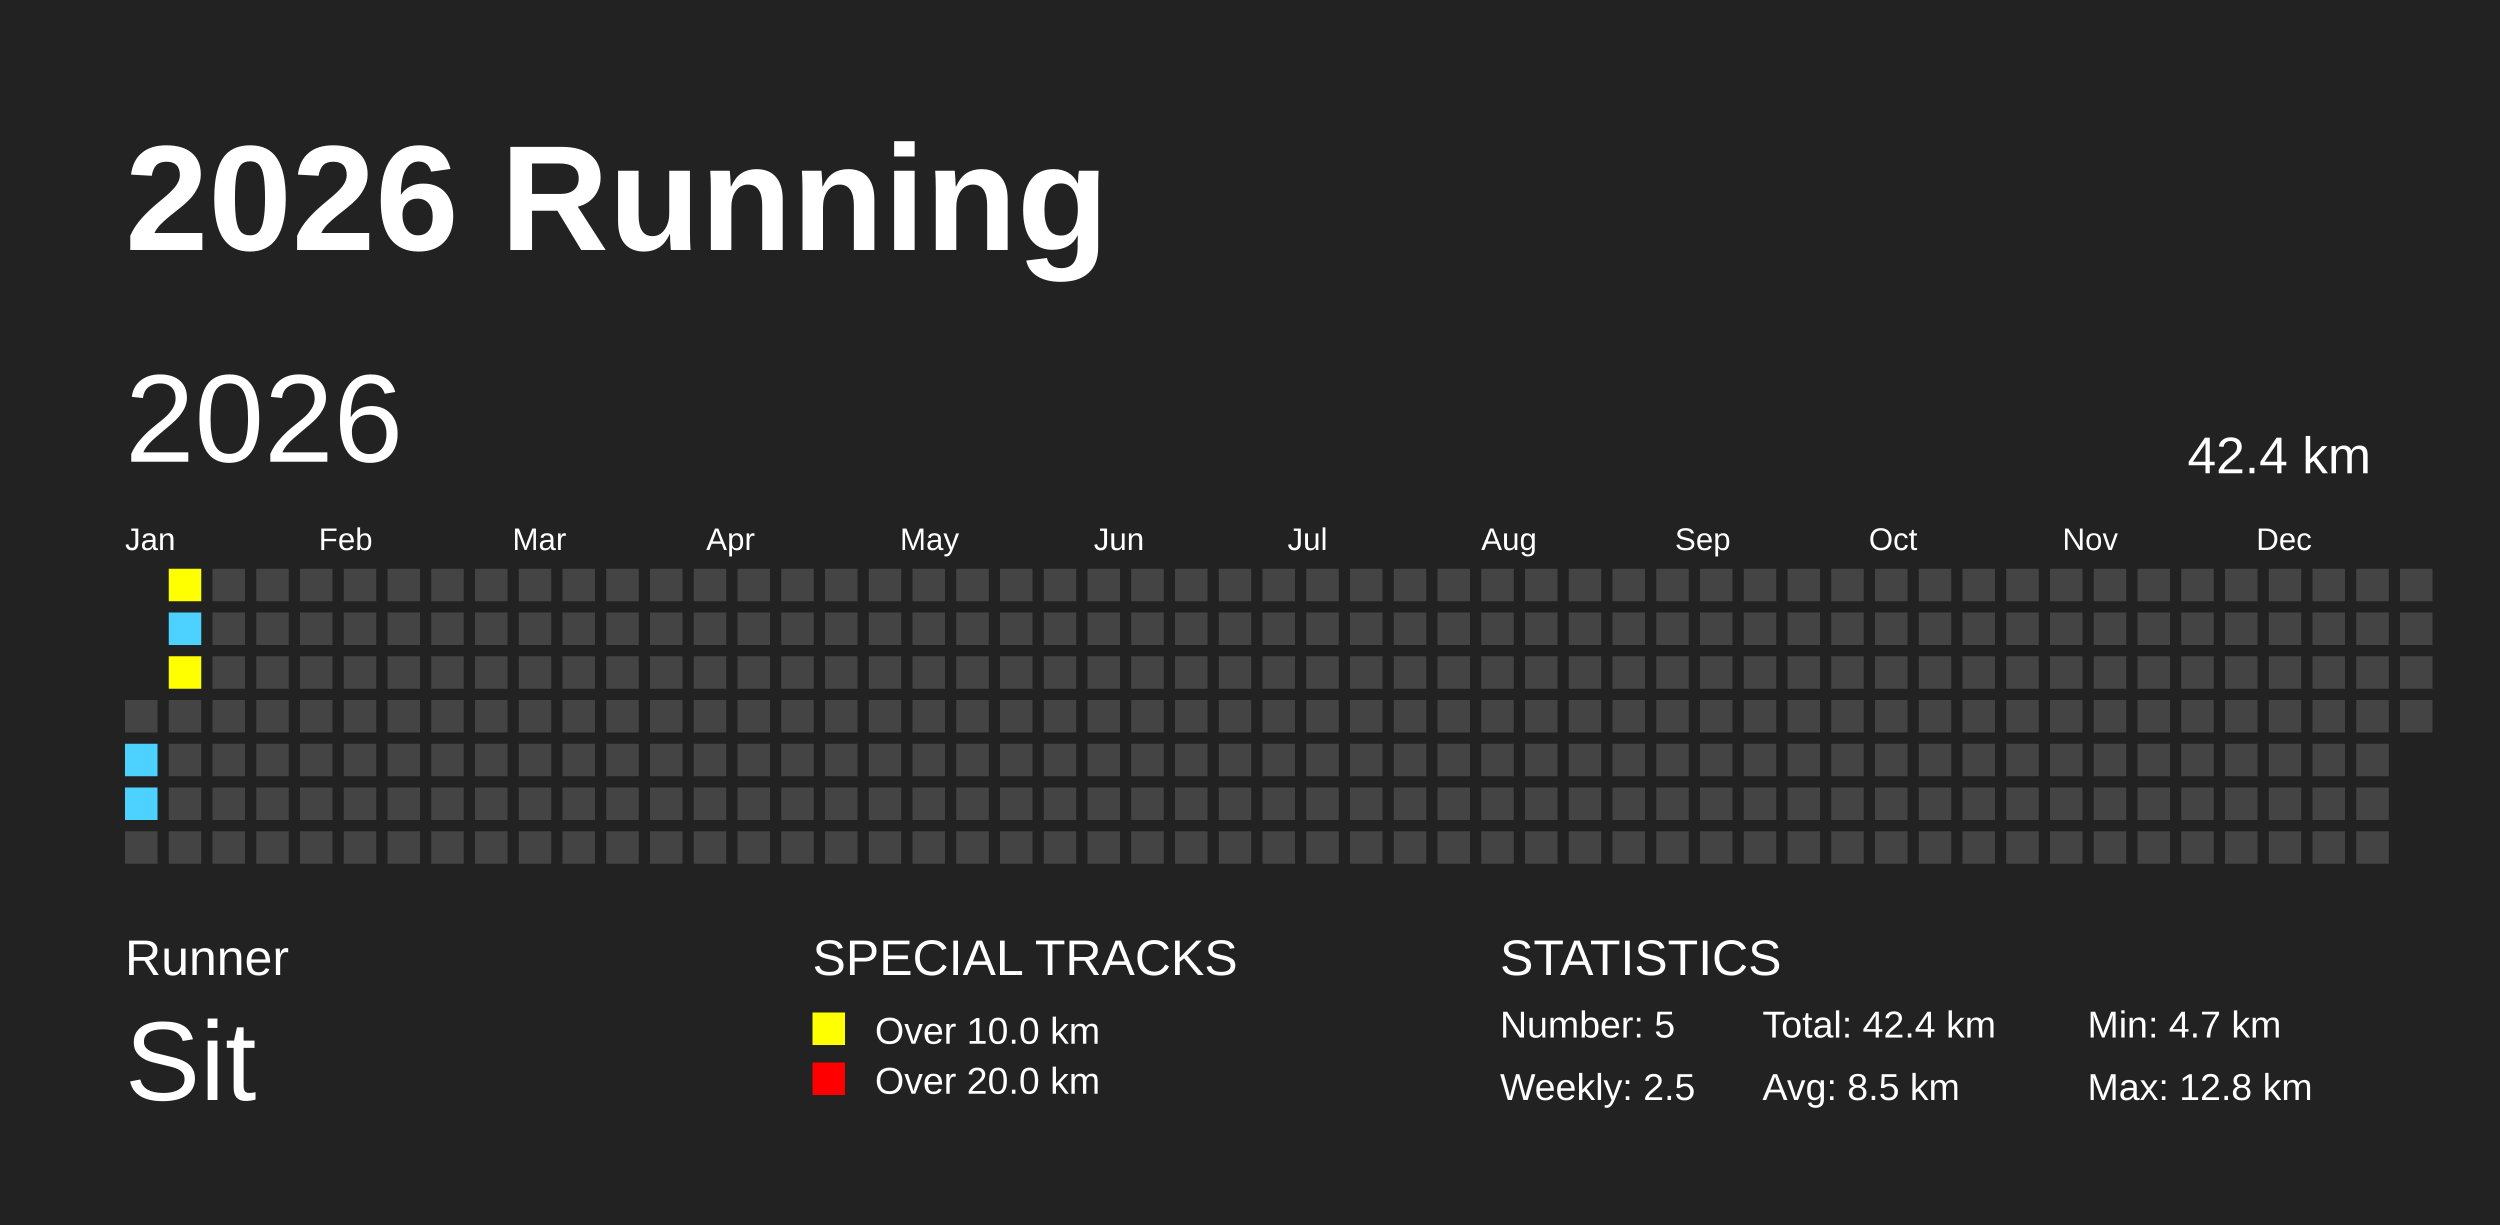
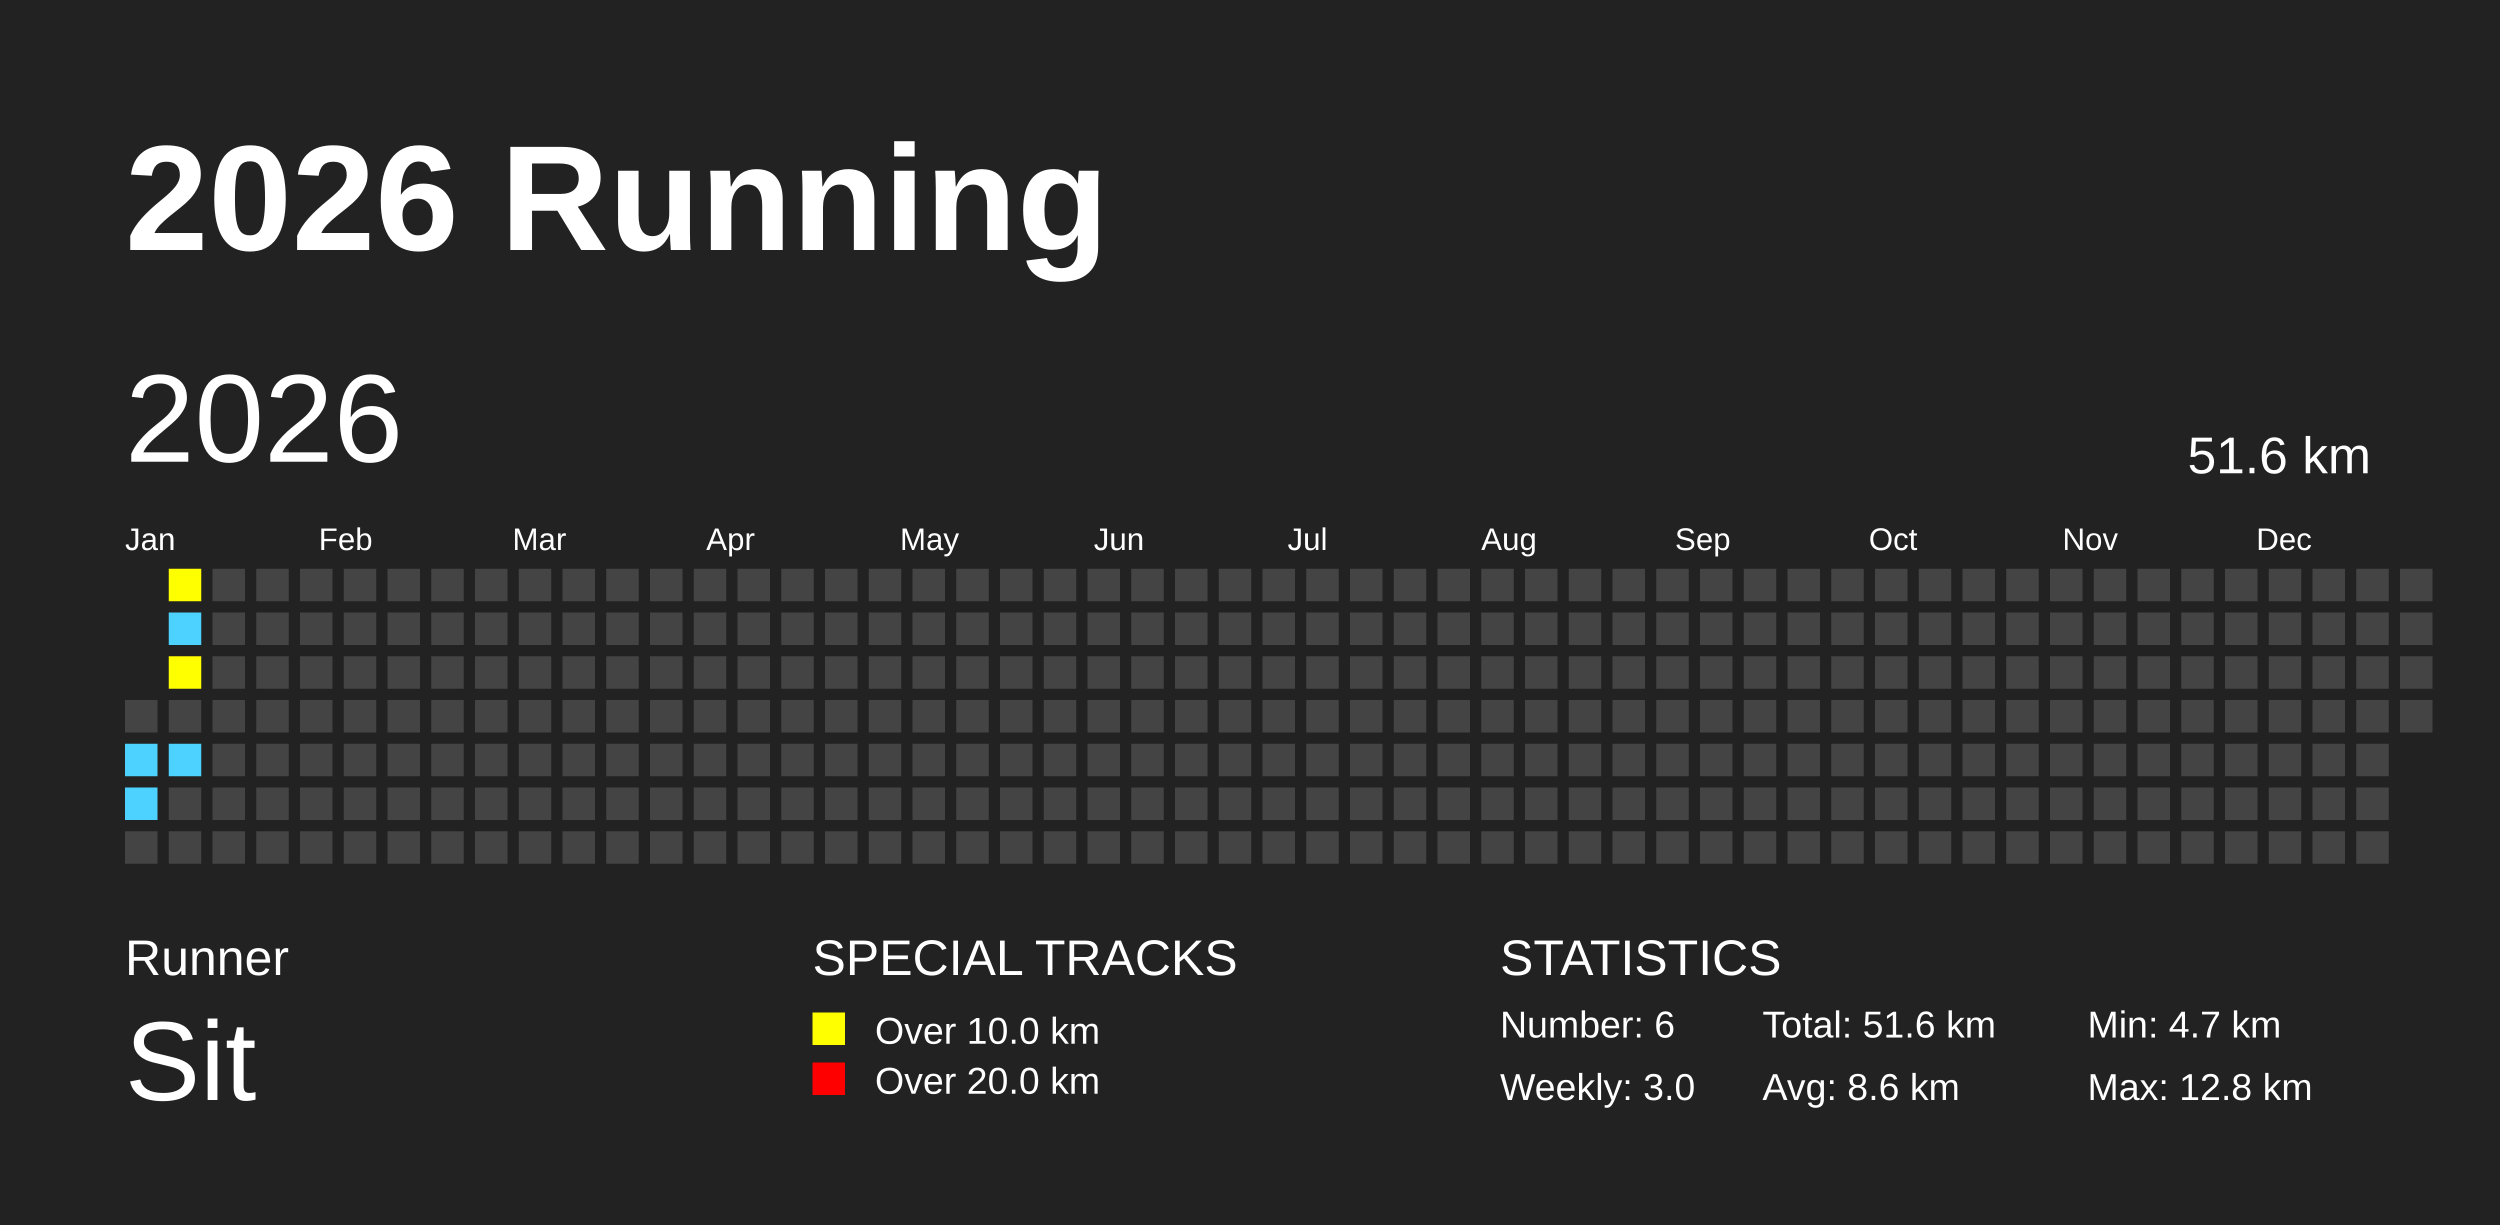
<svg xmlns="http://www.w3.org/2000/svg" baseProfile="full" height="98mm" version="1.1" viewBox="0,0,200,98" width="200mm">
  <defs />
  <rect fill="#222222" height="98" width="200" x="0" y="0" />
  <text fill="#FFFFFF" style="font-size:12px; font-family:Arial; font-weight:bold;" x="10" y="20">2026 Running</text>
  <text fill="#FFFFFF" style="font-size:4px; font-family:Arial" x="10" y="78">Runner</text>
  <text fill="#FFFFFF" style="font-size:9px; font-family:Arial" x="10" y="88">Sit</text>
  <text fill="#FFFFFF" style="font-size:4px; font-family:Arial" x="65" y="78">SPECIAL TRACKS</text>
  <rect fill="yellow" height="2.6" width="2.6" x="65" y="81" />
  <text fill="#FFFFFF" style="font-size:3px; font-family:Arial" x="70" y="83.5">Over 10.0 km</text>
  <rect fill="red" height="2.6" width="2.6" x="65" y="85" />
  <text fill="#FFFFFF" style="font-size:3px; font-family:Arial" x="70" y="87.5">Over 20.0 km</text>
  <text fill="#FFFFFF" style="font-size:4px; font-family:Arial" x="120" y="78">STATISTICS</text>
-   <text fill="#FFFFFF" style="font-size:3px; font-family:Arial" x="120" y="83">Number: 5</text>
-   <text fill="#FFFFFF" style="font-size:3px; font-family:Arial" x="120" y="88">Weekly: 2.5</text>
-   <text fill="#FFFFFF" style="font-size:3px; font-family:Arial" x="141" y="83">Total: 42.4 km</text>
-   <text fill="#FFFFFF" style="font-size:3px; font-family:Arial" x="141" y="88">Avg: 8.5 km</text>
+   <text fill="#FFFFFF" style="font-size:3px; font-family:Arial" x="120" y="83">Number: 6</text>
+   <text fill="#FFFFFF" style="font-size:3px; font-family:Arial" x="120" y="88">Weekly: 3.0</text>
+   <text fill="#FFFFFF" style="font-size:3px; font-family:Arial" x="141" y="83">Total: 51.6 km</text>
+   <text fill="#FFFFFF" style="font-size:3px; font-family:Arial" x="141" y="88">Avg: 8.6 km</text>
  <text fill="#FFFFFF" style="font-size:3px; font-family:Arial" x="167" y="83">Min: 4.7 km</text>
  <text fill="#FFFFFF" style="font-size:3px; font-family:Arial" x="167" y="88">Max: 12.8 km</text>
  <text dominant-baseline="hanging" fill="#FFFFFF" style="font-size:10.0px; font-family:Arial;" x="10" y="30">2026</text>
-   <text dominant-baseline="hanging" fill="#FFFFFF" style="font-size:4.125px; font-family:Arial;" x="175" y="35">42.4 km</text>
+   <text dominant-baseline="hanging" fill="#FFFFFF" style="font-size:4.125px; font-family:Arial;" x="175" y="35">51.6 km</text>
  <text fill="#FFFFFF" style="font-size:2.5px; font-family:Arial" x="10.0" y="44">Jan</text>
  <text fill="#FFFFFF" style="font-size:2.5px; font-family:Arial" x="25.5" y="44">Feb</text>
  <text fill="#FFFFFF" style="font-size:2.5px; font-family:Arial" x="41.0" y="44">Mar</text>
  <text fill="#FFFFFF" style="font-size:2.5px; font-family:Arial" x="56.5" y="44">Apr</text>
  <text fill="#FFFFFF" style="font-size:2.5px; font-family:Arial" x="72.0" y="44">May</text>
  <text fill="#FFFFFF" style="font-size:2.5px; font-family:Arial" x="87.5" y="44">Jun</text>
  <text fill="#FFFFFF" style="font-size:2.5px; font-family:Arial" x="103.0" y="44">Jul</text>
  <text fill="#FFFFFF" style="font-size:2.5px; font-family:Arial" x="118.5" y="44">Aug</text>
  <text fill="#FFFFFF" style="font-size:2.5px; font-family:Arial" x="134.0" y="44">Sep</text>
  <text fill="#FFFFFF" style="font-size:2.5px; font-family:Arial" x="149.5" y="44">Oct</text>
  <text fill="#FFFFFF" style="font-size:2.5px; font-family:Arial" x="165.0" y="44">Nov</text>
  <text fill="#FFFFFF" style="font-size:2.5px; font-family:Arial" x="180.5" y="44">Dec</text>
  <rect fill="#444444" height="2.6" width="2.6" x="10.0" y="56.0" />
  <rect fill="#4DD2FF" height="2.6" width="2.6" x="10.0" y="59.5" />
  <rect fill="#4DD2FF" height="2.6" width="2.6" x="10.0" y="63.0" />
  <rect fill="#444444" height="2.6" width="2.6" x="10.0" y="66.5" />
  <rect fill="yellow" height="2.6" width="2.6" x="13.5" y="45.5" />
  <rect fill="#4DD2FF" height="2.6" width="2.6" x="13.5" y="49.0" />
  <rect fill="yellow" height="2.6" width="2.6" x="13.5" y="52.5" />
  <rect fill="#444444" height="2.6" width="2.6" x="13.5" y="56.0" />
-   <rect fill="#444444" height="2.6" width="2.6" x="13.5" y="59.5" />
+   <rect fill="#4DD2FF" height="2.6" width="2.6" x="13.5" y="59.5" />
  <rect fill="#444444" height="2.6" width="2.6" x="13.5" y="63.0" />
  <rect fill="#444444" height="2.6" width="2.6" x="13.5" y="66.5" />
  <rect fill="#444444" height="2.6" width="2.6" x="17.0" y="45.5" />
  <rect fill="#444444" height="2.6" width="2.6" x="17.0" y="49.0" />
  <rect fill="#444444" height="2.6" width="2.6" x="17.0" y="52.5" />
  <rect fill="#444444" height="2.6" width="2.6" x="17.0" y="56.0" />
  <rect fill="#444444" height="2.6" width="2.6" x="17.0" y="59.5" />
  <rect fill="#444444" height="2.6" width="2.6" x="17.0" y="63.0" />
  <rect fill="#444444" height="2.6" width="2.6" x="17.0" y="66.5" />
  <rect fill="#444444" height="2.6" width="2.6" x="20.5" y="45.5" />
  <rect fill="#444444" height="2.6" width="2.6" x="20.5" y="49.0" />
  <rect fill="#444444" height="2.6" width="2.6" x="20.5" y="52.5" />
  <rect fill="#444444" height="2.6" width="2.6" x="20.5" y="56.0" />
  <rect fill="#444444" height="2.6" width="2.6" x="20.5" y="59.5" />
  <rect fill="#444444" height="2.6" width="2.6" x="20.5" y="63.0" />
  <rect fill="#444444" height="2.6" width="2.6" x="20.5" y="66.5" />
  <rect fill="#444444" height="2.6" width="2.6" x="24.0" y="45.5" />
  <rect fill="#444444" height="2.6" width="2.6" x="24.0" y="49.0" />
  <rect fill="#444444" height="2.6" width="2.6" x="24.0" y="52.5" />
  <rect fill="#444444" height="2.6" width="2.6" x="24.0" y="56.0" />
  <rect fill="#444444" height="2.6" width="2.6" x="24.0" y="59.5" />
  <rect fill="#444444" height="2.6" width="2.6" x="24.0" y="63.0" />
  <rect fill="#444444" height="2.6" width="2.6" x="24.0" y="66.5" />
  <rect fill="#444444" height="2.6" width="2.6" x="27.5" y="45.5" />
  <rect fill="#444444" height="2.6" width="2.6" x="27.5" y="49.0" />
  <rect fill="#444444" height="2.6" width="2.6" x="27.5" y="52.5" />
  <rect fill="#444444" height="2.6" width="2.6" x="27.5" y="56.0" />
  <rect fill="#444444" height="2.6" width="2.6" x="27.5" y="59.5" />
  <rect fill="#444444" height="2.6" width="2.6" x="27.5" y="63.0" />
  <rect fill="#444444" height="2.6" width="2.6" x="27.5" y="66.5" />
  <rect fill="#444444" height="2.6" width="2.6" x="31.0" y="45.5" />
  <rect fill="#444444" height="2.6" width="2.6" x="31.0" y="49.0" />
  <rect fill="#444444" height="2.6" width="2.6" x="31.0" y="52.5" />
  <rect fill="#444444" height="2.6" width="2.6" x="31.0" y="56.0" />
  <rect fill="#444444" height="2.6" width="2.6" x="31.0" y="59.5" />
  <rect fill="#444444" height="2.6" width="2.6" x="31.0" y="63.0" />
  <rect fill="#444444" height="2.6" width="2.6" x="31.0" y="66.5" />
  <rect fill="#444444" height="2.6" width="2.6" x="34.5" y="45.5" />
  <rect fill="#444444" height="2.6" width="2.6" x="34.5" y="49.0" />
  <rect fill="#444444" height="2.6" width="2.6" x="34.5" y="52.5" />
  <rect fill="#444444" height="2.6" width="2.6" x="34.5" y="56.0" />
  <rect fill="#444444" height="2.6" width="2.6" x="34.5" y="59.5" />
  <rect fill="#444444" height="2.6" width="2.6" x="34.5" y="63.0" />
  <rect fill="#444444" height="2.6" width="2.6" x="34.5" y="66.5" />
  <rect fill="#444444" height="2.6" width="2.6" x="38.0" y="45.5" />
  <rect fill="#444444" height="2.6" width="2.6" x="38.0" y="49.0" />
  <rect fill="#444444" height="2.6" width="2.6" x="38.0" y="52.5" />
  <rect fill="#444444" height="2.6" width="2.6" x="38.0" y="56.0" />
  <rect fill="#444444" height="2.6" width="2.6" x="38.0" y="59.5" />
  <rect fill="#444444" height="2.6" width="2.6" x="38.0" y="63.0" />
  <rect fill="#444444" height="2.6" width="2.6" x="38.0" y="66.5" />
  <rect fill="#444444" height="2.6" width="2.6" x="41.5" y="45.5" />
  <rect fill="#444444" height="2.6" width="2.6" x="41.5" y="49.0" />
  <rect fill="#444444" height="2.6" width="2.6" x="41.5" y="52.5" />
  <rect fill="#444444" height="2.6" width="2.6" x="41.5" y="56.0" />
  <rect fill="#444444" height="2.6" width="2.6" x="41.5" y="59.5" />
  <rect fill="#444444" height="2.6" width="2.6" x="41.5" y="63.0" />
  <rect fill="#444444" height="2.6" width="2.6" x="41.5" y="66.5" />
  <rect fill="#444444" height="2.6" width="2.6" x="45.0" y="45.5" />
  <rect fill="#444444" height="2.6" width="2.6" x="45.0" y="49.0" />
  <rect fill="#444444" height="2.6" width="2.6" x="45.0" y="52.5" />
  <rect fill="#444444" height="2.6" width="2.6" x="45.0" y="56.0" />
  <rect fill="#444444" height="2.6" width="2.6" x="45.0" y="59.5" />
  <rect fill="#444444" height="2.6" width="2.6" x="45.0" y="63.0" />
  <rect fill="#444444" height="2.6" width="2.6" x="45.0" y="66.5" />
  <rect fill="#444444" height="2.6" width="2.6" x="48.5" y="45.5" />
  <rect fill="#444444" height="2.6" width="2.6" x="48.5" y="49.0" />
  <rect fill="#444444" height="2.6" width="2.6" x="48.5" y="52.5" />
  <rect fill="#444444" height="2.6" width="2.6" x="48.5" y="56.0" />
  <rect fill="#444444" height="2.6" width="2.6" x="48.5" y="59.5" />
  <rect fill="#444444" height="2.6" width="2.6" x="48.5" y="63.0" />
  <rect fill="#444444" height="2.6" width="2.6" x="48.5" y="66.5" />
  <rect fill="#444444" height="2.6" width="2.6" x="52.0" y="45.5" />
  <rect fill="#444444" height="2.6" width="2.6" x="52.0" y="49.0" />
  <rect fill="#444444" height="2.6" width="2.6" x="52.0" y="52.5" />
  <rect fill="#444444" height="2.6" width="2.6" x="52.0" y="56.0" />
  <rect fill="#444444" height="2.6" width="2.6" x="52.0" y="59.5" />
  <rect fill="#444444" height="2.6" width="2.6" x="52.0" y="63.0" />
  <rect fill="#444444" height="2.6" width="2.6" x="52.0" y="66.5" />
  <rect fill="#444444" height="2.6" width="2.6" x="55.5" y="45.5" />
  <rect fill="#444444" height="2.6" width="2.6" x="55.5" y="49.0" />
  <rect fill="#444444" height="2.6" width="2.6" x="55.5" y="52.5" />
  <rect fill="#444444" height="2.6" width="2.6" x="55.5" y="56.0" />
  <rect fill="#444444" height="2.6" width="2.6" x="55.5" y="59.5" />
  <rect fill="#444444" height="2.6" width="2.6" x="55.5" y="63.0" />
  <rect fill="#444444" height="2.6" width="2.6" x="55.5" y="66.5" />
  <rect fill="#444444" height="2.6" width="2.6" x="59.0" y="45.5" />
  <rect fill="#444444" height="2.6" width="2.6" x="59.0" y="49.0" />
  <rect fill="#444444" height="2.6" width="2.6" x="59.0" y="52.5" />
  <rect fill="#444444" height="2.6" width="2.6" x="59.0" y="56.0" />
  <rect fill="#444444" height="2.6" width="2.6" x="59.0" y="59.5" />
  <rect fill="#444444" height="2.6" width="2.6" x="59.0" y="63.0" />
  <rect fill="#444444" height="2.6" width="2.6" x="59.0" y="66.5" />
  <rect fill="#444444" height="2.6" width="2.6" x="62.5" y="45.5" />
  <rect fill="#444444" height="2.6" width="2.6" x="62.5" y="49.0" />
  <rect fill="#444444" height="2.6" width="2.6" x="62.5" y="52.5" />
  <rect fill="#444444" height="2.6" width="2.6" x="62.5" y="56.0" />
  <rect fill="#444444" height="2.6" width="2.6" x="62.5" y="59.5" />
  <rect fill="#444444" height="2.6" width="2.6" x="62.5" y="63.0" />
  <rect fill="#444444" height="2.6" width="2.6" x="62.5" y="66.5" />
  <rect fill="#444444" height="2.6" width="2.6" x="66.0" y="45.5" />
  <rect fill="#444444" height="2.6" width="2.6" x="66.0" y="49.0" />
  <rect fill="#444444" height="2.6" width="2.6" x="66.0" y="52.5" />
  <rect fill="#444444" height="2.6" width="2.6" x="66.0" y="56.0" />
  <rect fill="#444444" height="2.6" width="2.6" x="66.0" y="59.5" />
  <rect fill="#444444" height="2.6" width="2.6" x="66.0" y="63.0" />
  <rect fill="#444444" height="2.6" width="2.6" x="66.0" y="66.5" />
  <rect fill="#444444" height="2.6" width="2.6" x="69.5" y="45.5" />
  <rect fill="#444444" height="2.6" width="2.6" x="69.5" y="49.0" />
  <rect fill="#444444" height="2.6" width="2.6" x="69.5" y="52.5" />
  <rect fill="#444444" height="2.6" width="2.6" x="69.5" y="56.0" />
  <rect fill="#444444" height="2.6" width="2.6" x="69.5" y="59.5" />
  <rect fill="#444444" height="2.6" width="2.6" x="69.5" y="63.0" />
  <rect fill="#444444" height="2.6" width="2.6" x="69.5" y="66.5" />
  <rect fill="#444444" height="2.6" width="2.6" x="73.0" y="45.5" />
  <rect fill="#444444" height="2.6" width="2.6" x="73.0" y="49.0" />
  <rect fill="#444444" height="2.6" width="2.6" x="73.0" y="52.5" />
  <rect fill="#444444" height="2.6" width="2.6" x="73.0" y="56.0" />
  <rect fill="#444444" height="2.6" width="2.6" x="73.0" y="59.5" />
  <rect fill="#444444" height="2.6" width="2.6" x="73.0" y="63.0" />
  <rect fill="#444444" height="2.6" width="2.6" x="73.0" y="66.5" />
  <rect fill="#444444" height="2.6" width="2.6" x="76.5" y="45.5" />
  <rect fill="#444444" height="2.6" width="2.6" x="76.5" y="49.0" />
  <rect fill="#444444" height="2.6" width="2.6" x="76.5" y="52.5" />
  <rect fill="#444444" height="2.6" width="2.6" x="76.5" y="56.0" />
  <rect fill="#444444" height="2.6" width="2.6" x="76.5" y="59.5" />
  <rect fill="#444444" height="2.6" width="2.6" x="76.5" y="63.0" />
  <rect fill="#444444" height="2.6" width="2.6" x="76.5" y="66.5" />
  <rect fill="#444444" height="2.6" width="2.6" x="80.0" y="45.5" />
  <rect fill="#444444" height="2.6" width="2.6" x="80.0" y="49.0" />
  <rect fill="#444444" height="2.6" width="2.6" x="80.0" y="52.5" />
  <rect fill="#444444" height="2.6" width="2.6" x="80.0" y="56.0" />
  <rect fill="#444444" height="2.6" width="2.6" x="80.0" y="59.5" />
  <rect fill="#444444" height="2.6" width="2.6" x="80.0" y="63.0" />
  <rect fill="#444444" height="2.6" width="2.6" x="80.0" y="66.5" />
  <rect fill="#444444" height="2.6" width="2.6" x="83.5" y="45.5" />
  <rect fill="#444444" height="2.6" width="2.6" x="83.5" y="49.0" />
  <rect fill="#444444" height="2.6" width="2.6" x="83.5" y="52.5" />
  <rect fill="#444444" height="2.6" width="2.6" x="83.5" y="56.0" />
  <rect fill="#444444" height="2.6" width="2.6" x="83.5" y="59.5" />
  <rect fill="#444444" height="2.6" width="2.6" x="83.5" y="63.0" />
  <rect fill="#444444" height="2.6" width="2.6" x="83.5" y="66.5" />
  <rect fill="#444444" height="2.6" width="2.6" x="87.0" y="45.5" />
  <rect fill="#444444" height="2.6" width="2.6" x="87.0" y="49.0" />
  <rect fill="#444444" height="2.6" width="2.6" x="87.0" y="52.5" />
  <rect fill="#444444" height="2.6" width="2.6" x="87.0" y="56.0" />
  <rect fill="#444444" height="2.6" width="2.6" x="87.0" y="59.5" />
  <rect fill="#444444" height="2.6" width="2.6" x="87.0" y="63.0" />
  <rect fill="#444444" height="2.6" width="2.6" x="87.0" y="66.5" />
  <rect fill="#444444" height="2.6" width="2.6" x="90.5" y="45.5" />
  <rect fill="#444444" height="2.6" width="2.6" x="90.5" y="49.0" />
  <rect fill="#444444" height="2.6" width="2.6" x="90.5" y="52.5" />
  <rect fill="#444444" height="2.6" width="2.6" x="90.5" y="56.0" />
  <rect fill="#444444" height="2.6" width="2.6" x="90.5" y="59.5" />
  <rect fill="#444444" height="2.6" width="2.6" x="90.5" y="63.0" />
  <rect fill="#444444" height="2.6" width="2.6" x="90.5" y="66.5" />
  <rect fill="#444444" height="2.6" width="2.6" x="94.0" y="45.5" />
  <rect fill="#444444" height="2.6" width="2.6" x="94.0" y="49.0" />
  <rect fill="#444444" height="2.6" width="2.6" x="94.0" y="52.5" />
  <rect fill="#444444" height="2.6" width="2.6" x="94.0" y="56.0" />
  <rect fill="#444444" height="2.6" width="2.6" x="94.0" y="59.5" />
  <rect fill="#444444" height="2.6" width="2.6" x="94.0" y="63.0" />
  <rect fill="#444444" height="2.6" width="2.6" x="94.0" y="66.5" />
  <rect fill="#444444" height="2.6" width="2.6" x="97.5" y="45.5" />
  <rect fill="#444444" height="2.6" width="2.6" x="97.5" y="49.0" />
  <rect fill="#444444" height="2.6" width="2.6" x="97.5" y="52.5" />
  <rect fill="#444444" height="2.6" width="2.6" x="97.5" y="56.0" />
  <rect fill="#444444" height="2.6" width="2.6" x="97.5" y="59.5" />
  <rect fill="#444444" height="2.6" width="2.6" x="97.5" y="63.0" />
  <rect fill="#444444" height="2.6" width="2.6" x="97.5" y="66.5" />
  <rect fill="#444444" height="2.6" width="2.6" x="101.0" y="45.5" />
  <rect fill="#444444" height="2.6" width="2.6" x="101.0" y="49.0" />
  <rect fill="#444444" height="2.6" width="2.6" x="101.0" y="52.5" />
  <rect fill="#444444" height="2.6" width="2.6" x="101.0" y="56.0" />
  <rect fill="#444444" height="2.6" width="2.6" x="101.0" y="59.5" />
  <rect fill="#444444" height="2.6" width="2.6" x="101.0" y="63.0" />
  <rect fill="#444444" height="2.6" width="2.6" x="101.0" y="66.5" />
  <rect fill="#444444" height="2.6" width="2.6" x="104.5" y="45.5" />
  <rect fill="#444444" height="2.6" width="2.6" x="104.5" y="49.0" />
  <rect fill="#444444" height="2.6" width="2.6" x="104.5" y="52.5" />
  <rect fill="#444444" height="2.6" width="2.6" x="104.5" y="56.0" />
  <rect fill="#444444" height="2.6" width="2.6" x="104.5" y="59.5" />
  <rect fill="#444444" height="2.6" width="2.6" x="104.5" y="63.0" />
  <rect fill="#444444" height="2.6" width="2.6" x="104.5" y="66.5" />
  <rect fill="#444444" height="2.6" width="2.6" x="108.0" y="45.5" />
  <rect fill="#444444" height="2.6" width="2.6" x="108.0" y="49.0" />
  <rect fill="#444444" height="2.6" width="2.6" x="108.0" y="52.5" />
  <rect fill="#444444" height="2.6" width="2.6" x="108.0" y="56.0" />
  <rect fill="#444444" height="2.6" width="2.6" x="108.0" y="59.5" />
  <rect fill="#444444" height="2.6" width="2.6" x="108.0" y="63.0" />
  <rect fill="#444444" height="2.6" width="2.6" x="108.0" y="66.5" />
  <rect fill="#444444" height="2.6" width="2.6" x="111.5" y="45.5" />
  <rect fill="#444444" height="2.6" width="2.6" x="111.5" y="49.0" />
  <rect fill="#444444" height="2.6" width="2.6" x="111.5" y="52.5" />
  <rect fill="#444444" height="2.6" width="2.6" x="111.5" y="56.0" />
  <rect fill="#444444" height="2.6" width="2.6" x="111.5" y="59.5" />
  <rect fill="#444444" height="2.6" width="2.6" x="111.5" y="63.0" />
  <rect fill="#444444" height="2.6" width="2.6" x="111.5" y="66.5" />
  <rect fill="#444444" height="2.6" width="2.6" x="115.0" y="45.5" />
  <rect fill="#444444" height="2.6" width="2.6" x="115.0" y="49.0" />
  <rect fill="#444444" height="2.6" width="2.6" x="115.0" y="52.5" />
  <rect fill="#444444" height="2.6" width="2.6" x="115.0" y="56.0" />
  <rect fill="#444444" height="2.6" width="2.6" x="115.0" y="59.5" />
  <rect fill="#444444" height="2.6" width="2.6" x="115.0" y="63.0" />
  <rect fill="#444444" height="2.6" width="2.6" x="115.0" y="66.5" />
  <rect fill="#444444" height="2.6" width="2.6" x="118.5" y="45.5" />
  <rect fill="#444444" height="2.6" width="2.6" x="118.5" y="49.0" />
  <rect fill="#444444" height="2.6" width="2.6" x="118.5" y="52.5" />
  <rect fill="#444444" height="2.6" width="2.6" x="118.5" y="56.0" />
  <rect fill="#444444" height="2.6" width="2.6" x="118.5" y="59.5" />
  <rect fill="#444444" height="2.6" width="2.6" x="118.5" y="63.0" />
  <rect fill="#444444" height="2.6" width="2.6" x="118.5" y="66.5" />
  <rect fill="#444444" height="2.6" width="2.6" x="122.0" y="45.5" />
  <rect fill="#444444" height="2.6" width="2.6" x="122.0" y="49.0" />
  <rect fill="#444444" height="2.6" width="2.6" x="122.0" y="52.5" />
  <rect fill="#444444" height="2.6" width="2.6" x="122.0" y="56.0" />
  <rect fill="#444444" height="2.6" width="2.6" x="122.0" y="59.5" />
  <rect fill="#444444" height="2.6" width="2.6" x="122.0" y="63.0" />
  <rect fill="#444444" height="2.6" width="2.6" x="122.0" y="66.5" />
  <rect fill="#444444" height="2.6" width="2.6" x="125.5" y="45.5" />
  <rect fill="#444444" height="2.6" width="2.6" x="125.5" y="49.0" />
  <rect fill="#444444" height="2.6" width="2.6" x="125.5" y="52.5" />
  <rect fill="#444444" height="2.6" width="2.6" x="125.5" y="56.0" />
  <rect fill="#444444" height="2.6" width="2.6" x="125.5" y="59.5" />
  <rect fill="#444444" height="2.6" width="2.6" x="125.5" y="63.0" />
  <rect fill="#444444" height="2.6" width="2.6" x="125.5" y="66.5" />
  <rect fill="#444444" height="2.6" width="2.6" x="129.0" y="45.5" />
  <rect fill="#444444" height="2.6" width="2.6" x="129.0" y="49.0" />
  <rect fill="#444444" height="2.6" width="2.6" x="129.0" y="52.5" />
  <rect fill="#444444" height="2.6" width="2.6" x="129.0" y="56.0" />
  <rect fill="#444444" height="2.6" width="2.6" x="129.0" y="59.5" />
  <rect fill="#444444" height="2.6" width="2.6" x="129.0" y="63.0" />
  <rect fill="#444444" height="2.6" width="2.6" x="129.0" y="66.5" />
  <rect fill="#444444" height="2.6" width="2.6" x="132.5" y="45.5" />
  <rect fill="#444444" height="2.6" width="2.6" x="132.5" y="49.0" />
  <rect fill="#444444" height="2.6" width="2.6" x="132.5" y="52.5" />
  <rect fill="#444444" height="2.6" width="2.6" x="132.5" y="56.0" />
  <rect fill="#444444" height="2.6" width="2.6" x="132.5" y="59.5" />
  <rect fill="#444444" height="2.6" width="2.6" x="132.5" y="63.0" />
  <rect fill="#444444" height="2.6" width="2.6" x="132.5" y="66.5" />
  <rect fill="#444444" height="2.6" width="2.6" x="136.0" y="45.5" />
  <rect fill="#444444" height="2.6" width="2.6" x="136.0" y="49.0" />
  <rect fill="#444444" height="2.6" width="2.6" x="136.0" y="52.5" />
  <rect fill="#444444" height="2.6" width="2.6" x="136.0" y="56.0" />
  <rect fill="#444444" height="2.6" width="2.6" x="136.0" y="59.5" />
  <rect fill="#444444" height="2.6" width="2.6" x="136.0" y="63.0" />
  <rect fill="#444444" height="2.6" width="2.6" x="136.0" y="66.5" />
  <rect fill="#444444" height="2.6" width="2.6" x="139.5" y="45.5" />
  <rect fill="#444444" height="2.6" width="2.6" x="139.5" y="49.0" />
  <rect fill="#444444" height="2.6" width="2.6" x="139.5" y="52.5" />
  <rect fill="#444444" height="2.6" width="2.6" x="139.5" y="56.0" />
  <rect fill="#444444" height="2.6" width="2.6" x="139.5" y="59.5" />
  <rect fill="#444444" height="2.6" width="2.6" x="139.5" y="63.0" />
  <rect fill="#444444" height="2.6" width="2.6" x="139.5" y="66.5" />
  <rect fill="#444444" height="2.6" width="2.6" x="143.0" y="45.5" />
  <rect fill="#444444" height="2.6" width="2.6" x="143.0" y="49.0" />
  <rect fill="#444444" height="2.6" width="2.6" x="143.0" y="52.5" />
  <rect fill="#444444" height="2.6" width="2.6" x="143.0" y="56.0" />
  <rect fill="#444444" height="2.6" width="2.6" x="143.0" y="59.5" />
  <rect fill="#444444" height="2.6" width="2.6" x="143.0" y="63.0" />
  <rect fill="#444444" height="2.6" width="2.6" x="143.0" y="66.5" />
  <rect fill="#444444" height="2.6" width="2.6" x="146.5" y="45.5" />
  <rect fill="#444444" height="2.6" width="2.6" x="146.5" y="49.0" />
  <rect fill="#444444" height="2.6" width="2.6" x="146.5" y="52.5" />
  <rect fill="#444444" height="2.6" width="2.6" x="146.5" y="56.0" />
  <rect fill="#444444" height="2.6" width="2.6" x="146.5" y="59.5" />
  <rect fill="#444444" height="2.6" width="2.6" x="146.5" y="63.0" />
  <rect fill="#444444" height="2.6" width="2.6" x="146.5" y="66.5" />
  <rect fill="#444444" height="2.6" width="2.6" x="150.0" y="45.5" />
  <rect fill="#444444" height="2.6" width="2.6" x="150.0" y="49.0" />
  <rect fill="#444444" height="2.6" width="2.6" x="150.0" y="52.5" />
  <rect fill="#444444" height="2.6" width="2.6" x="150.0" y="56.0" />
  <rect fill="#444444" height="2.6" width="2.6" x="150.0" y="59.5" />
  <rect fill="#444444" height="2.6" width="2.6" x="150.0" y="63.0" />
  <rect fill="#444444" height="2.6" width="2.6" x="150.0" y="66.5" />
  <rect fill="#444444" height="2.6" width="2.6" x="153.5" y="45.5" />
  <rect fill="#444444" height="2.6" width="2.6" x="153.5" y="49.0" />
  <rect fill="#444444" height="2.6" width="2.6" x="153.5" y="52.5" />
  <rect fill="#444444" height="2.6" width="2.6" x="153.5" y="56.0" />
  <rect fill="#444444" height="2.6" width="2.6" x="153.5" y="59.5" />
  <rect fill="#444444" height="2.6" width="2.6" x="153.5" y="63.0" />
  <rect fill="#444444" height="2.6" width="2.6" x="153.5" y="66.5" />
  <rect fill="#444444" height="2.6" width="2.6" x="157.0" y="45.5" />
  <rect fill="#444444" height="2.6" width="2.6" x="157.0" y="49.0" />
  <rect fill="#444444" height="2.6" width="2.6" x="157.0" y="52.5" />
  <rect fill="#444444" height="2.6" width="2.6" x="157.0" y="56.0" />
  <rect fill="#444444" height="2.6" width="2.6" x="157.0" y="59.5" />
  <rect fill="#444444" height="2.6" width="2.6" x="157.0" y="63.0" />
  <rect fill="#444444" height="2.6" width="2.6" x="157.0" y="66.5" />
  <rect fill="#444444" height="2.6" width="2.6" x="160.5" y="45.5" />
  <rect fill="#444444" height="2.6" width="2.6" x="160.5" y="49.0" />
  <rect fill="#444444" height="2.6" width="2.6" x="160.5" y="52.5" />
  <rect fill="#444444" height="2.6" width="2.6" x="160.5" y="56.0" />
  <rect fill="#444444" height="2.6" width="2.6" x="160.5" y="59.5" />
  <rect fill="#444444" height="2.6" width="2.6" x="160.5" y="63.0" />
  <rect fill="#444444" height="2.6" width="2.6" x="160.5" y="66.5" />
  <rect fill="#444444" height="2.6" width="2.6" x="164.0" y="45.5" />
  <rect fill="#444444" height="2.6" width="2.6" x="164.0" y="49.0" />
  <rect fill="#444444" height="2.6" width="2.6" x="164.0" y="52.5" />
  <rect fill="#444444" height="2.6" width="2.6" x="164.0" y="56.0" />
  <rect fill="#444444" height="2.6" width="2.6" x="164.0" y="59.5" />
  <rect fill="#444444" height="2.6" width="2.6" x="164.0" y="63.0" />
  <rect fill="#444444" height="2.6" width="2.6" x="164.0" y="66.5" />
  <rect fill="#444444" height="2.6" width="2.6" x="167.5" y="45.5" />
  <rect fill="#444444" height="2.6" width="2.6" x="167.5" y="49.0" />
  <rect fill="#444444" height="2.6" width="2.6" x="167.5" y="52.5" />
  <rect fill="#444444" height="2.6" width="2.6" x="167.5" y="56.0" />
  <rect fill="#444444" height="2.6" width="2.6" x="167.5" y="59.5" />
  <rect fill="#444444" height="2.6" width="2.6" x="167.5" y="63.0" />
  <rect fill="#444444" height="2.6" width="2.6" x="167.5" y="66.5" />
  <rect fill="#444444" height="2.6" width="2.6" x="171.0" y="45.5" />
  <rect fill="#444444" height="2.6" width="2.6" x="171.0" y="49.0" />
  <rect fill="#444444" height="2.6" width="2.6" x="171.0" y="52.5" />
  <rect fill="#444444" height="2.6" width="2.6" x="171.0" y="56.0" />
  <rect fill="#444444" height="2.6" width="2.6" x="171.0" y="59.5" />
  <rect fill="#444444" height="2.6" width="2.6" x="171.0" y="63.0" />
  <rect fill="#444444" height="2.6" width="2.6" x="171.0" y="66.5" />
  <rect fill="#444444" height="2.6" width="2.6" x="174.5" y="45.5" />
  <rect fill="#444444" height="2.6" width="2.6" x="174.5" y="49.0" />
  <rect fill="#444444" height="2.6" width="2.6" x="174.5" y="52.5" />
  <rect fill="#444444" height="2.6" width="2.6" x="174.5" y="56.0" />
  <rect fill="#444444" height="2.6" width="2.6" x="174.5" y="59.5" />
  <rect fill="#444444" height="2.6" width="2.6" x="174.5" y="63.0" />
  <rect fill="#444444" height="2.6" width="2.6" x="174.5" y="66.5" />
  <rect fill="#444444" height="2.6" width="2.6" x="178.0" y="45.5" />
  <rect fill="#444444" height="2.6" width="2.6" x="178.0" y="49.0" />
  <rect fill="#444444" height="2.6" width="2.6" x="178.0" y="52.5" />
  <rect fill="#444444" height="2.6" width="2.6" x="178.0" y="56.0" />
  <rect fill="#444444" height="2.6" width="2.6" x="178.0" y="59.5" />
  <rect fill="#444444" height="2.6" width="2.6" x="178.0" y="63.0" />
  <rect fill="#444444" height="2.6" width="2.6" x="178.0" y="66.5" />
  <rect fill="#444444" height="2.6" width="2.6" x="181.5" y="45.5" />
  <rect fill="#444444" height="2.6" width="2.6" x="181.5" y="49.0" />
  <rect fill="#444444" height="2.6" width="2.6" x="181.5" y="52.5" />
  <rect fill="#444444" height="2.6" width="2.6" x="181.5" y="56.0" />
  <rect fill="#444444" height="2.6" width="2.6" x="181.5" y="59.5" />
  <rect fill="#444444" height="2.6" width="2.6" x="181.5" y="63.0" />
  <rect fill="#444444" height="2.6" width="2.6" x="181.5" y="66.5" />
  <rect fill="#444444" height="2.6" width="2.6" x="185.0" y="45.5" />
  <rect fill="#444444" height="2.6" width="2.6" x="185.0" y="49.0" />
  <rect fill="#444444" height="2.6" width="2.6" x="185.0" y="52.5" />
  <rect fill="#444444" height="2.6" width="2.6" x="185.0" y="56.0" />
  <rect fill="#444444" height="2.6" width="2.6" x="185.0" y="59.5" />
  <rect fill="#444444" height="2.6" width="2.6" x="185.0" y="63.0" />
  <rect fill="#444444" height="2.6" width="2.6" x="185.0" y="66.5" />
  <rect fill="#444444" height="2.6" width="2.6" x="188.5" y="45.5" />
  <rect fill="#444444" height="2.6" width="2.6" x="188.5" y="49.0" />
  <rect fill="#444444" height="2.6" width="2.6" x="188.5" y="52.5" />
  <rect fill="#444444" height="2.6" width="2.6" x="188.5" y="56.0" />
  <rect fill="#444444" height="2.6" width="2.6" x="188.5" y="59.5" />
  <rect fill="#444444" height="2.6" width="2.6" x="188.5" y="63.0" />
  <rect fill="#444444" height="2.6" width="2.6" x="188.5" y="66.5" />
  <rect fill="#444444" height="2.6" width="2.6" x="192.0" y="45.5" />
  <rect fill="#444444" height="2.6" width="2.6" x="192.0" y="49.0" />
  <rect fill="#444444" height="2.6" width="2.6" x="192.0" y="52.5" />
  <rect fill="#444444" height="2.6" width="2.6" x="192.0" y="56.0" />
</svg>
